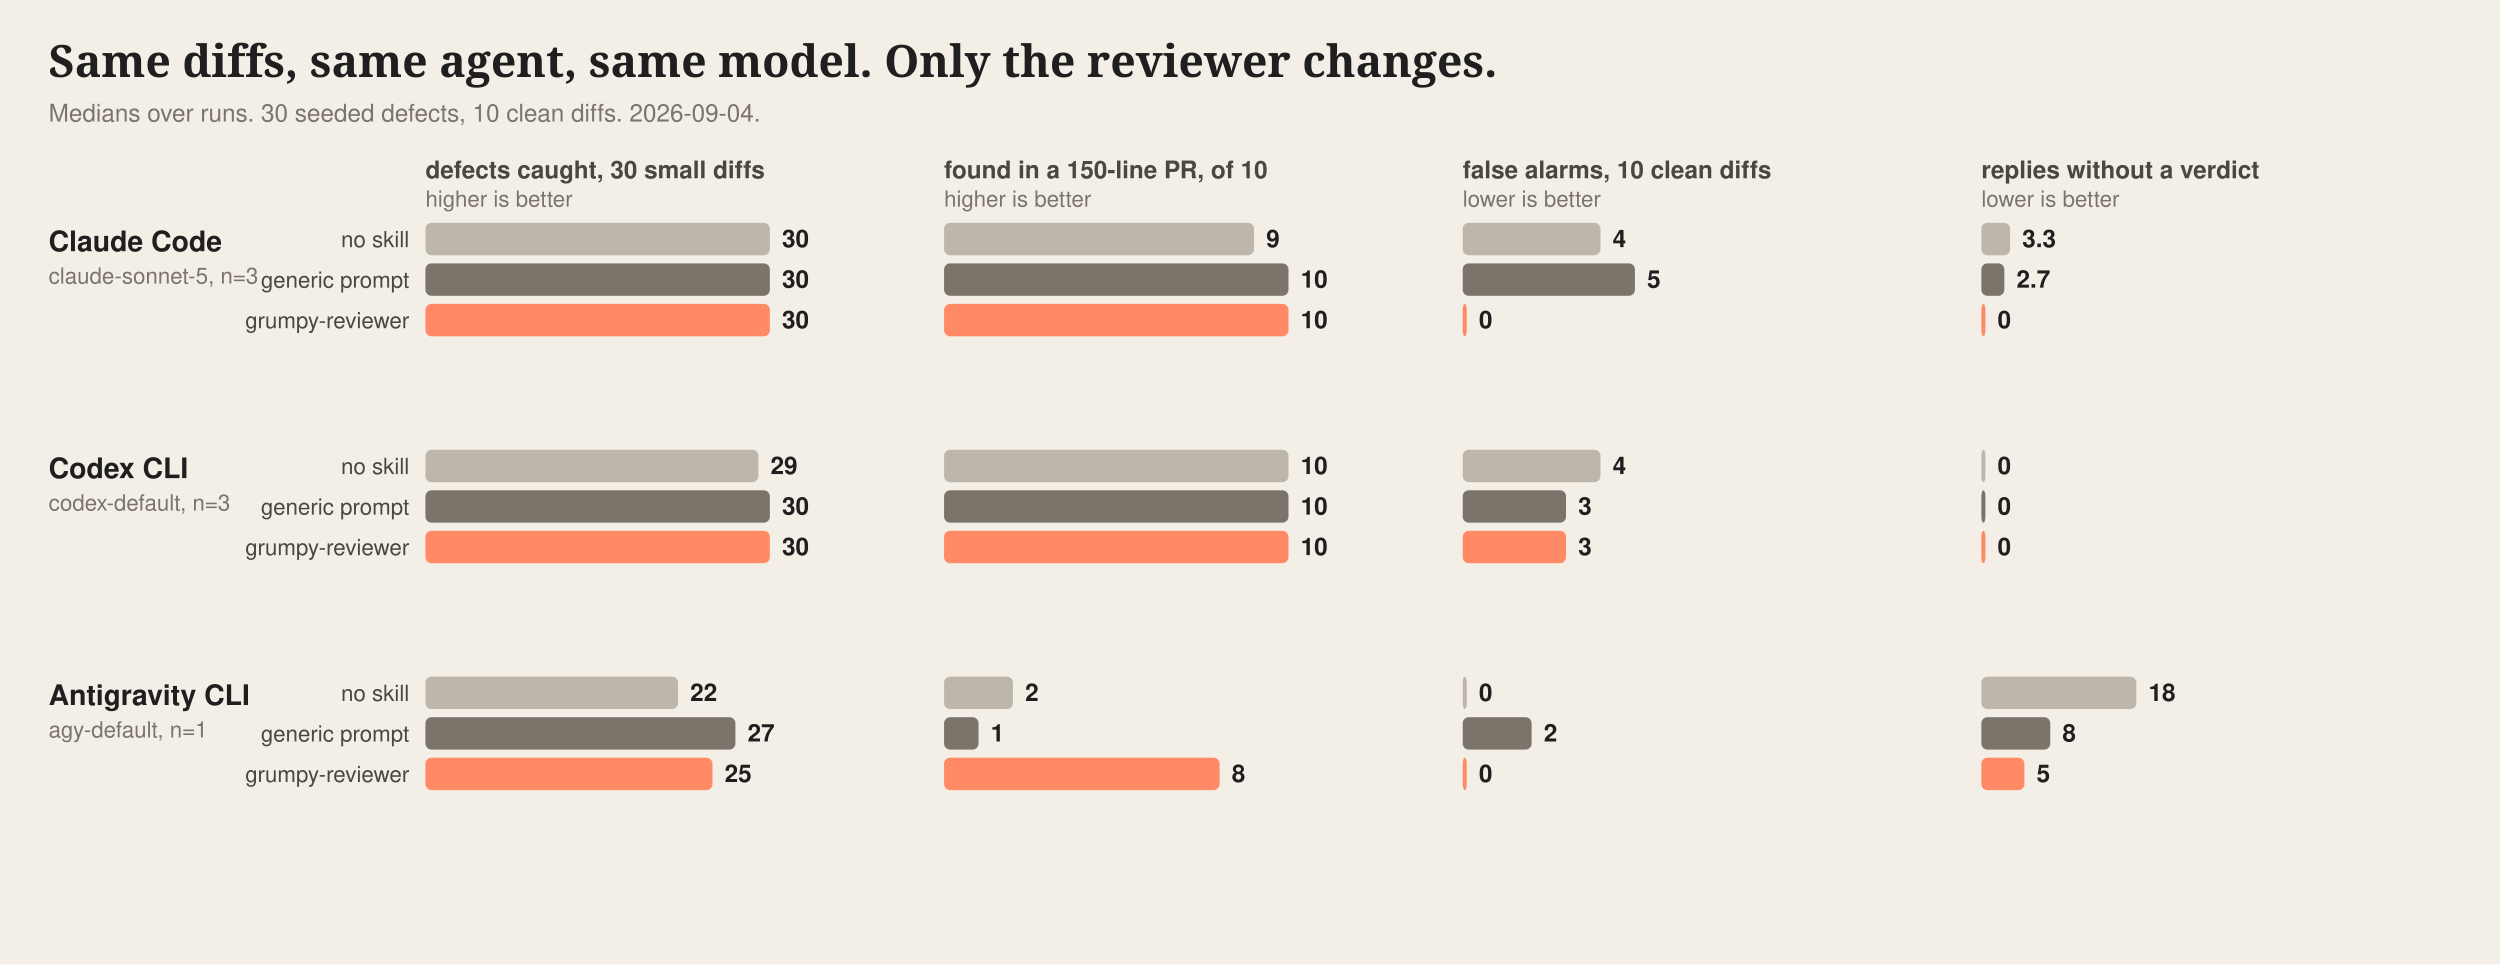
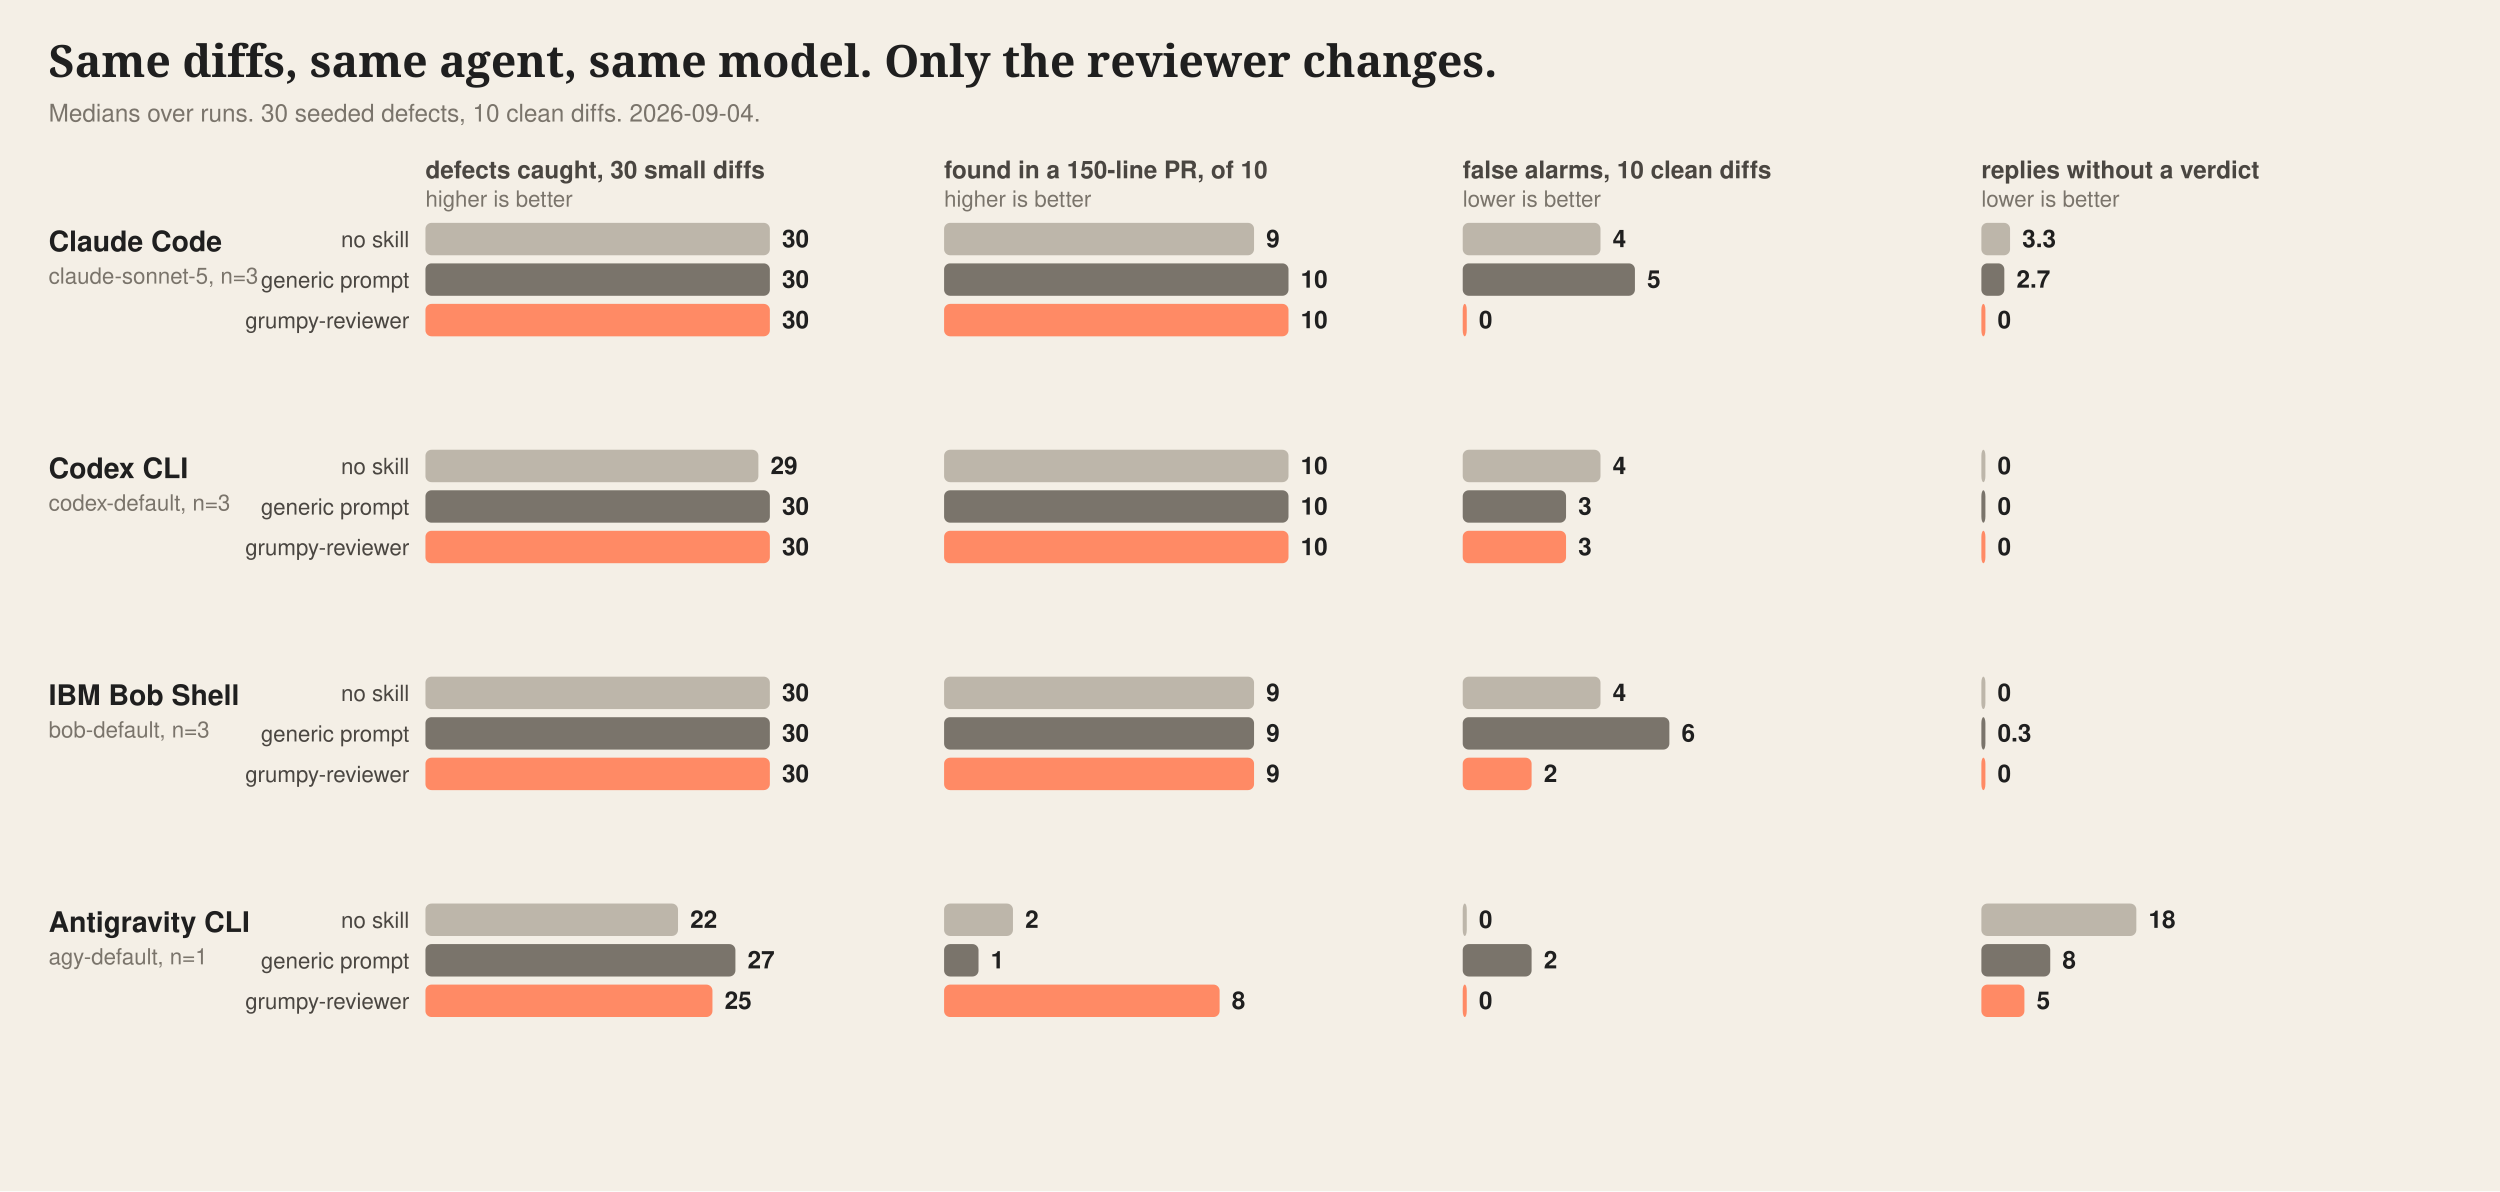
- <svg xmlns="http://www.w3.org/2000/svg" viewBox="0 0 1234 476" width="1234" height="476" font-family="-apple-system, Segoe UI, Helvetica, Arial, sans-serif">
-   <rect width="1234" height="476" fill="#f4efe6" />
+ <svg xmlns="http://www.w3.org/2000/svg" viewBox="0 0 1234 588" width="1234" height="588" font-family="-apple-system, Segoe UI, Helvetica, Arial, sans-serif">
+   <rect width="1234" height="588" fill="#f4efe6" />
  <text x="24" y="38" font-size="22" font-weight="700" fill="#1f1f1f" font-family="Georgia, serif">Same diffs, same agent, same model. Only the reviewer changes.</text>
  <text x="24" y="60" font-size="12" fill="#7a746b">Medians over runs. 30 seeded defects, 10 clean diffs. 2026-09-04.</text>
  <text x="210" y="88" font-size="12" font-weight="700" fill="#4a4641">defects caught, 30 small diffs</text>
  <text x="210" y="102" font-size="11" fill="#7a746b">higher is better</text>
  <text x="466" y="88" font-size="12" font-weight="700" fill="#4a4641">found in a 150-line PR, of 10</text>
  <text x="466" y="102" font-size="11" fill="#7a746b">higher is better</text>
  <text x="722" y="88" font-size="12" font-weight="700" fill="#4a4641">false alarms, 10 clean diffs</text>
  <text x="722" y="102" font-size="11" fill="#7a746b">lower is better</text>
  <text x="978" y="88" font-size="12" font-weight="700" fill="#4a4641">replies without a verdict</text>
  <text x="978" y="102" font-size="11" fill="#7a746b">lower is better</text>
  <text x="24" y="124" font-size="14" font-weight="700" fill="#1f1f1f">Claude Code</text>
  <text x="24" y="140" font-size="11" fill="#7a746b">claude-sonnet-5, n=3</text>
  <rect x="210" y="110" width="170" height="16" rx="3" fill="#bdb6aa" />
  <text x="386" y="122" font-size="12" font-weight="700" fill="#1f1f1f">30</text>
  <text x="202" y="122" font-size="11" fill="#4a4641" text-anchor="end">no skill</text>
  <rect x="210" y="130" width="170" height="16" rx="3" fill="#7a746b" />
  <text x="386" y="142" font-size="12" font-weight="700" fill="#1f1f1f">30</text>
  <text x="202" y="142" font-size="11" fill="#4a4641" text-anchor="end">generic prompt</text>
  <rect x="210" y="150" width="170" height="16" rx="3" fill="#ff8a65" />
  <text x="386" y="162" font-size="12" font-weight="700" fill="#1f1f1f">30</text>
  <text x="202" y="162" font-size="11" fill="#4a4641" text-anchor="end">grumpy-reviewer</text>
  <rect x="466" y="110" width="153" height="16" rx="3" fill="#bdb6aa" />
  <text x="625" y="122" font-size="12" font-weight="700" fill="#1f1f1f">9</text>
  <rect x="466" y="130" width="170" height="16" rx="3" fill="#7a746b" />
  <text x="642" y="142" font-size="12" font-weight="700" fill="#1f1f1f">10</text>
  <rect x="466" y="150" width="170" height="16" rx="3" fill="#ff8a65" />
  <text x="642" y="162" font-size="12" font-weight="700" fill="#1f1f1f">10</text>
  <rect x="722" y="110" width="68" height="16" rx="3" fill="#bdb6aa" />
  <text x="796" y="122" font-size="12" font-weight="700" fill="#1f1f1f">4</text>
  <rect x="722" y="130" width="85" height="16" rx="3" fill="#7a746b" />
  <text x="813" y="142" font-size="12" font-weight="700" fill="#1f1f1f">5</text>
  <rect x="722" y="150" width="2" height="16" rx="3" fill="#ff8a65" />
  <text x="730" y="162" font-size="12" font-weight="700" fill="#1f1f1f">0</text>
  <rect x="978" y="110" width="14.167" height="16" rx="3" fill="#bdb6aa" />
  <text x="998.167" y="122" font-size="12" font-weight="700" fill="#1f1f1f">3.3</text>
  <rect x="978" y="130" width="11.333" height="16" rx="3" fill="#7a746b" />
  <text x="995.333" y="142" font-size="12" font-weight="700" fill="#1f1f1f">2.7</text>
  <rect x="978" y="150" width="2" height="16" rx="3" fill="#ff8a65" />
  <text x="986" y="162" font-size="12" font-weight="700" fill="#1f1f1f">0</text>
  <text x="24" y="236" font-size="14" font-weight="700" fill="#1f1f1f">Codex CLI</text>
  <text x="24" y="252" font-size="11" fill="#7a746b">codex-default, n=3</text>
  <rect x="210" y="222" width="164.333" height="16" rx="3" fill="#bdb6aa" />
  <text x="380.333" y="234" font-size="12" font-weight="700" fill="#1f1f1f">29</text>
  <text x="202" y="234" font-size="11" fill="#4a4641" text-anchor="end">no skill</text>
  <rect x="210" y="242" width="170" height="16" rx="3" fill="#7a746b" />
  <text x="386" y="254" font-size="12" font-weight="700" fill="#1f1f1f">30</text>
  <text x="202" y="254" font-size="11" fill="#4a4641" text-anchor="end">generic prompt</text>
  <rect x="210" y="262" width="170" height="16" rx="3" fill="#ff8a65" />
  <text x="386" y="274" font-size="12" font-weight="700" fill="#1f1f1f">30</text>
  <text x="202" y="274" font-size="11" fill="#4a4641" text-anchor="end">grumpy-reviewer</text>
  <rect x="466" y="222" width="170" height="16" rx="3" fill="#bdb6aa" />
  <text x="642" y="234" font-size="12" font-weight="700" fill="#1f1f1f">10</text>
  <rect x="466" y="242" width="170" height="16" rx="3" fill="#7a746b" />
  <text x="642" y="254" font-size="12" font-weight="700" fill="#1f1f1f">10</text>
  <rect x="466" y="262" width="170" height="16" rx="3" fill="#ff8a65" />
  <text x="642" y="274" font-size="12" font-weight="700" fill="#1f1f1f">10</text>
  <rect x="722" y="222" width="68" height="16" rx="3" fill="#bdb6aa" />
  <text x="796" y="234" font-size="12" font-weight="700" fill="#1f1f1f">4</text>
  <rect x="722" y="242" width="51" height="16" rx="3" fill="#7a746b" />
  <text x="779" y="254" font-size="12" font-weight="700" fill="#1f1f1f">3</text>
  <rect x="722" y="262" width="51" height="16" rx="3" fill="#ff8a65" />
  <text x="779" y="274" font-size="12" font-weight="700" fill="#1f1f1f">3</text>
  <rect x="978" y="222" width="2" height="16" rx="3" fill="#bdb6aa" />
  <text x="986" y="234" font-size="12" font-weight="700" fill="#1f1f1f">0</text>
  <rect x="978" y="242" width="2" height="16" rx="3" fill="#7a746b" />
  <text x="986" y="254" font-size="12" font-weight="700" fill="#1f1f1f">0</text>
  <rect x="978" y="262" width="2" height="16" rx="3" fill="#ff8a65" />
  <text x="986" y="274" font-size="12" font-weight="700" fill="#1f1f1f">0</text>
-   <text x="24" y="348" font-size="14" font-weight="700" fill="#1f1f1f">Antigravity CLI</text>
-   <text x="24" y="364" font-size="11" fill="#7a746b">agy-default, n=1</text>
-   <rect x="210" y="334" width="124.667" height="16" rx="3" fill="#bdb6aa" />
-   <text x="340.667" y="346" font-size="12" font-weight="700" fill="#1f1f1f">22</text>
+   <text x="24" y="348" font-size="14" font-weight="700" fill="#1f1f1f">IBM Bob Shell</text>
+   <text x="24" y="364" font-size="11" fill="#7a746b">bob-default, n=3</text>
+   <rect x="210" y="334" width="170" height="16" rx="3" fill="#bdb6aa" />
+   <text x="386" y="346" font-size="12" font-weight="700" fill="#1f1f1f">30</text>
  <text x="202" y="346" font-size="11" fill="#4a4641" text-anchor="end">no skill</text>
-   <rect x="210" y="354" width="153" height="16" rx="3" fill="#7a746b" />
-   <text x="369" y="366" font-size="12" font-weight="700" fill="#1f1f1f">27</text>
+   <rect x="210" y="354" width="170" height="16" rx="3" fill="#7a746b" />
+   <text x="386" y="366" font-size="12" font-weight="700" fill="#1f1f1f">30</text>
  <text x="202" y="366" font-size="11" fill="#4a4641" text-anchor="end">generic prompt</text>
-   <rect x="210" y="374" width="141.667" height="16" rx="3" fill="#ff8a65" />
-   <text x="357.667" y="386" font-size="12" font-weight="700" fill="#1f1f1f">25</text>
+   <rect x="210" y="374" width="170" height="16" rx="3" fill="#ff8a65" />
+   <text x="386" y="386" font-size="12" font-weight="700" fill="#1f1f1f">30</text>
  <text x="202" y="386" font-size="11" fill="#4a4641" text-anchor="end">grumpy-reviewer</text>
-   <rect x="466" y="334" width="34" height="16" rx="3" fill="#bdb6aa" />
-   <text x="506" y="346" font-size="12" font-weight="700" fill="#1f1f1f">2</text>
-   <rect x="466" y="354" width="17" height="16" rx="3" fill="#7a746b" />
-   <text x="489" y="366" font-size="12" font-weight="700" fill="#1f1f1f">1</text>
-   <rect x="466" y="374" width="136" height="16" rx="3" fill="#ff8a65" />
-   <text x="608" y="386" font-size="12" font-weight="700" fill="#1f1f1f">8</text>
-   <rect x="722" y="334" width="2" height="16" rx="3" fill="#bdb6aa" />
-   <text x="730" y="346" font-size="12" font-weight="700" fill="#1f1f1f">0</text>
-   <rect x="722" y="354" width="34" height="16" rx="3" fill="#7a746b" />
-   <text x="762" y="366" font-size="12" font-weight="700" fill="#1f1f1f">2</text>
-   <rect x="722" y="374" width="2" height="16" rx="3" fill="#ff8a65" />
-   <text x="730" y="386" font-size="12" font-weight="700" fill="#1f1f1f">0</text>
-   <rect x="978" y="334" width="76.5" height="16" rx="3" fill="#bdb6aa" />
-   <text x="1060.5" y="346" font-size="12" font-weight="700" fill="#1f1f1f">18</text>
-   <rect x="978" y="354" width="34" height="16" rx="3" fill="#7a746b" />
-   <text x="1018" y="366" font-size="12" font-weight="700" fill="#1f1f1f">8</text>
-   <rect x="978" y="374" width="21.25" height="16" rx="3" fill="#ff8a65" />
-   <text x="1005.25" y="386" font-size="12" font-weight="700" fill="#1f1f1f">5</text>
+   <rect x="466" y="334" width="153" height="16" rx="3" fill="#bdb6aa" />
+   <text x="625" y="346" font-size="12" font-weight="700" fill="#1f1f1f">9</text>
+   <rect x="466" y="354" width="153" height="16" rx="3" fill="#7a746b" />
+   <text x="625" y="366" font-size="12" font-weight="700" fill="#1f1f1f">9</text>
+   <rect x="466" y="374" width="153" height="16" rx="3" fill="#ff8a65" />
+   <text x="625" y="386" font-size="12" font-weight="700" fill="#1f1f1f">9</text>
+   <rect x="722" y="334" width="68" height="16" rx="3" fill="#bdb6aa" />
+   <text x="796" y="346" font-size="12" font-weight="700" fill="#1f1f1f">4</text>
+   <rect x="722" y="354" width="102" height="16" rx="3" fill="#7a746b" />
+   <text x="830" y="366" font-size="12" font-weight="700" fill="#1f1f1f">6</text>
+   <rect x="722" y="374" width="34" height="16" rx="3" fill="#ff8a65" />
+   <text x="762" y="386" font-size="12" font-weight="700" fill="#1f1f1f">2</text>
+   <rect x="978" y="334" width="2" height="16" rx="3" fill="#bdb6aa" />
+   <text x="986" y="346" font-size="12" font-weight="700" fill="#1f1f1f">0</text>
+   <rect x="978" y="354" width="2" height="16" rx="3" fill="#7a746b" />
+   <text x="986" y="366" font-size="12" font-weight="700" fill="#1f1f1f">0.3</text>
+   <rect x="978" y="374" width="2" height="16" rx="3" fill="#ff8a65" />
+   <text x="986" y="386" font-size="12" font-weight="700" fill="#1f1f1f">0</text>
+   <text x="24" y="460" font-size="14" font-weight="700" fill="#1f1f1f">Antigravity CLI</text>
+   <text x="24" y="476" font-size="11" fill="#7a746b">agy-default, n=1</text>
+   <rect x="210" y="446" width="124.667" height="16" rx="3" fill="#bdb6aa" />
+   <text x="340.667" y="458" font-size="12" font-weight="700" fill="#1f1f1f">22</text>
+   <text x="202" y="458" font-size="11" fill="#4a4641" text-anchor="end">no skill</text>
+   <rect x="210" y="466" width="153" height="16" rx="3" fill="#7a746b" />
+   <text x="369" y="478" font-size="12" font-weight="700" fill="#1f1f1f">27</text>
+   <text x="202" y="478" font-size="11" fill="#4a4641" text-anchor="end">generic prompt</text>
+   <rect x="210" y="486" width="141.667" height="16" rx="3" fill="#ff8a65" />
+   <text x="357.667" y="498" font-size="12" font-weight="700" fill="#1f1f1f">25</text>
+   <text x="202" y="498" font-size="11" fill="#4a4641" text-anchor="end">grumpy-reviewer</text>
+   <rect x="466" y="446" width="34" height="16" rx="3" fill="#bdb6aa" />
+   <text x="506" y="458" font-size="12" font-weight="700" fill="#1f1f1f">2</text>
+   <rect x="466" y="466" width="17" height="16" rx="3" fill="#7a746b" />
+   <text x="489" y="478" font-size="12" font-weight="700" fill="#1f1f1f">1</text>
+   <rect x="466" y="486" width="136" height="16" rx="3" fill="#ff8a65" />
+   <text x="608" y="498" font-size="12" font-weight="700" fill="#1f1f1f">8</text>
+   <rect x="722" y="446" width="2" height="16" rx="3" fill="#bdb6aa" />
+   <text x="730" y="458" font-size="12" font-weight="700" fill="#1f1f1f">0</text>
+   <rect x="722" y="466" width="34" height="16" rx="3" fill="#7a746b" />
+   <text x="762" y="478" font-size="12" font-weight="700" fill="#1f1f1f">2</text>
+   <rect x="722" y="486" width="2" height="16" rx="3" fill="#ff8a65" />
+   <text x="730" y="498" font-size="12" font-weight="700" fill="#1f1f1f">0</text>
+   <rect x="978" y="446" width="76.5" height="16" rx="3" fill="#bdb6aa" />
+   <text x="1060.5" y="458" font-size="12" font-weight="700" fill="#1f1f1f">18</text>
+   <rect x="978" y="466" width="34" height="16" rx="3" fill="#7a746b" />
+   <text x="1018" y="478" font-size="12" font-weight="700" fill="#1f1f1f">8</text>
+   <rect x="978" y="486" width="21.25" height="16" rx="3" fill="#ff8a65" />
+   <text x="1005.25" y="498" font-size="12" font-weight="700" fill="#1f1f1f">5</text>
</svg>
